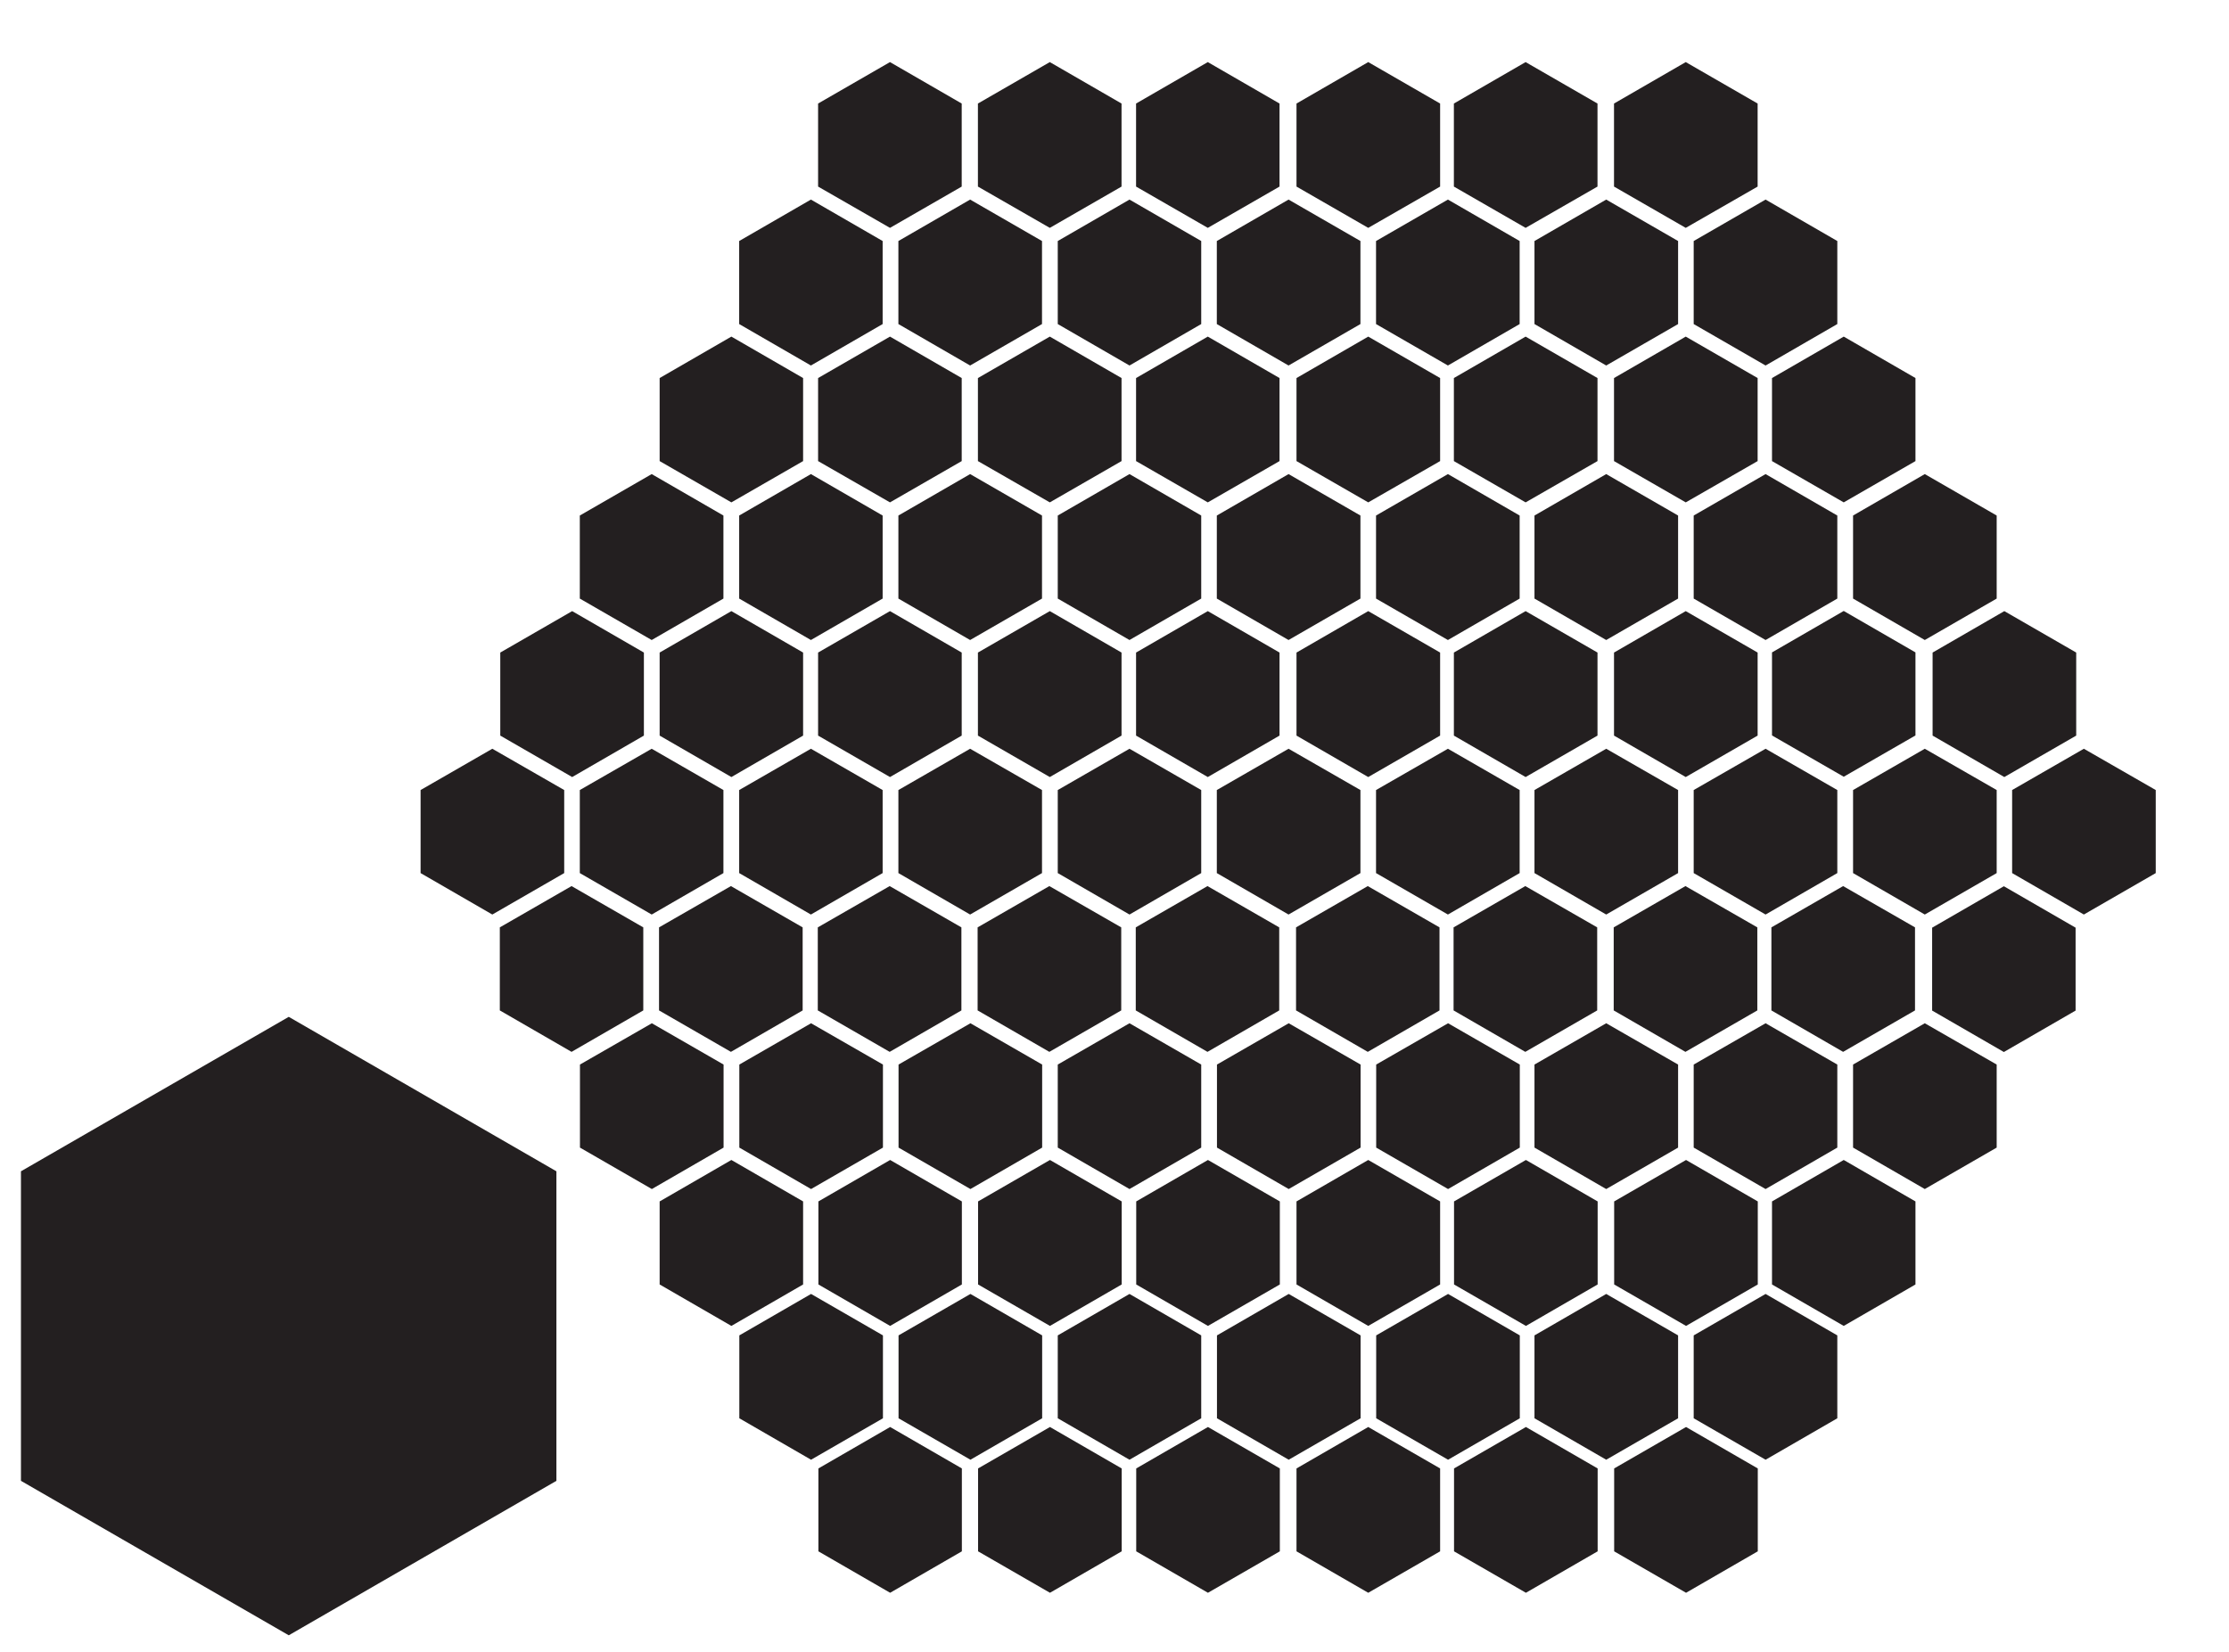
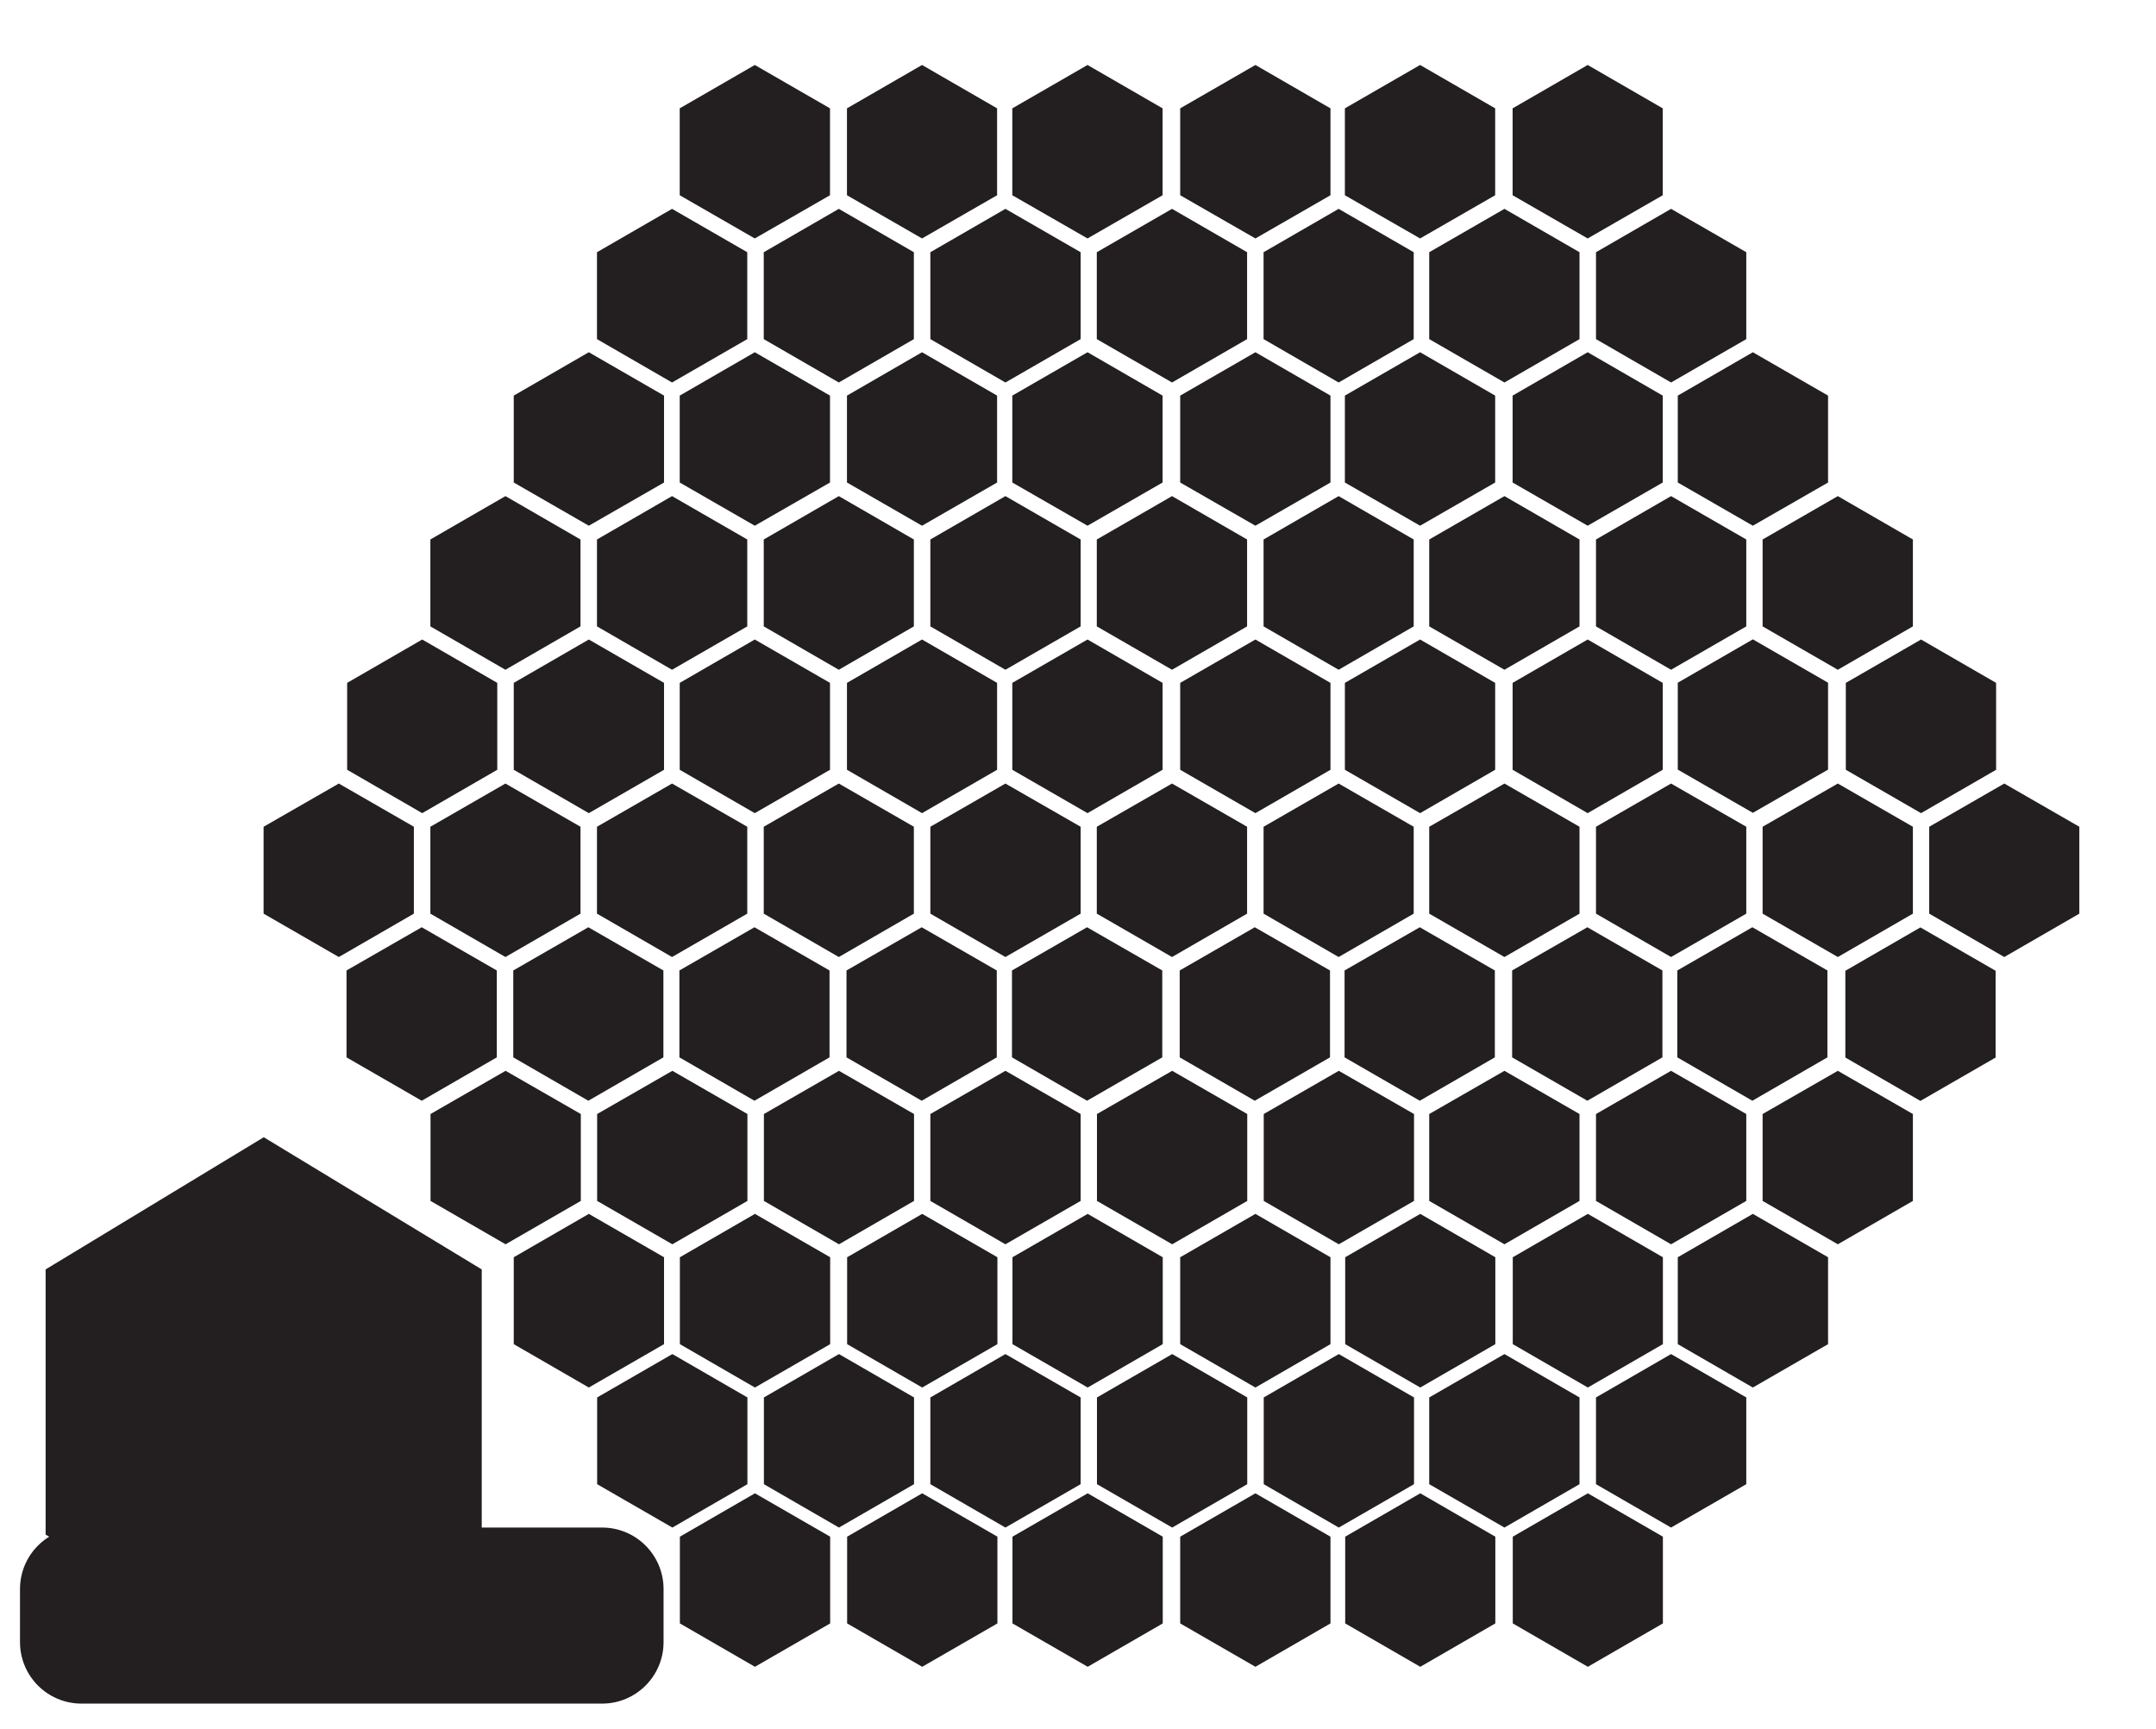
- <svg xmlns="http://www.w3.org/2000/svg" id="Layer_1" version="1.1" viewBox="0 0 1457.4 1080">
+ <svg xmlns="http://www.w3.org/2000/svg" id="Layer_1" version="1.1" viewBox="0 0 1347.1 1080">
  <defs>
    <style>
      .st0 {
        fill: #231f20;
      }
    </style>
  </defs>
  <g id="board">
    <g id="row12">
-       <polygon class="st0" points="1149.3 960.2 1102.4 933.1 1055.4 960.2 1055.4 1014.4 1102.4 1041.5 1149.3 1014.4 1149.3 960.2" />
-       <polygon class="st0" points="1044.6 960.2 997.7 933.1 950.7 960.2 950.7 1014.4 997.7 1041.5 1044.6 1014.4 1044.6 960.2" />
-       <polygon class="st0" points="941.6 960.2 894.6 933.1 847.7 960.2 847.7 1014.4 894.6 1041.5 941.6 1014.4 941.6 960.2" />
-       <polygon class="st0" points="836.8 960.2 789.8 933.1 742.9 960.2 742.9 1014.4 789.8 1041.5 836.8 1014.4 836.8 960.2" />
-       <polygon class="st0" points="733.4 960.2 686.5 933.1 639.5 960.2 639.5 1014.4 686.5 1041.5 733.4 1014.4 733.4 960.2" />
-       <polygon class="st0" points="628.9 960.2 582 933.1 535.1 960.2 535.1 1014.4 582 1041.5 628.9 1014.4 628.9 960.2" />
+       <polygon class="st0" points="1039 960.2 992.1 933.1 945.2 960.2 945.2 1014.4 992.1 1041.5 1039 1014.4 1039 960.2" />
+       <polygon class="st0" points="934.3 960.2 887.4 933.1 840.5 960.2 840.5 1014.4 887.4 1041.5 934.3 1014.4 934.3 960.2" />
+       <polygon class="st0" points="831.3 960.2 784.4 933.1 737.4 960.2 737.4 1014.4 784.4 1041.5 831.3 1014.4 831.3 960.2" />
+       <polygon class="st0" points="726.5 960.2 679.6 933.1 632.6 960.2 632.6 1014.4 679.6 1041.5 726.5 1014.4 726.5 960.2" />
+       <polygon class="st0" points="623.2 960.2 576.2 933.1 529.3 960.2 529.3 1014.4 576.2 1041.5 623.2 1014.4 623.2 960.2" />
+       <polygon class="st0" points="518.7 960.2 471.7 933.1 424.8 960.2 424.8 1014.4 471.7 1041.5 518.7 1014.4 518.7 960.2" />
    </g>
    <g id="row11">
-       <polygon class="st0" points="1201.3 927.4 1201.3 873.2 1154.4 846.1 1107.4 873.2 1107.4 927.4 1154.4 954.5 1201.3 927.4" />
-       <polygon class="st0" points="1097.2 927.4 1097.2 873.2 1050.2 846.1 1003.3 873.2 1003.3 927.4 1050.2 954.5 1097.2 927.4" />
-       <polygon class="st0" points="993.7 927.4 993.7 873.2 946.8 846.1 899.8 873.2 899.8 927.4 946.8 954.5 993.7 927.4" />
-       <polygon class="st0" points="889.6 927.4 889.6 873.2 842.6 846.1 795.7 873.2 795.7 927.4 842.6 954.5 889.6 927.4" />
-       <polygon class="st0" points="785.4 927.4 785.4 873.2 738.5 846.1 691.6 873.2 691.6 927.4 738.5 954.5 785.4 927.4" />
-       <polygon class="st0" points="681.4 927.4 681.4 873.2 634.5 846.1 587.5 873.2 587.5 927.4 634.5 954.5 681.4 927.4" />
-       <polygon class="st0" points="577.3 927.4 577.3 873.2 530.3 846.1 483.4 873.2 483.4 927.4 530.3 954.5 577.3 927.4" />
+       <polygon class="st0" points="1091.1 927.4 1091.1 873.2 1044.1 846.1 997.2 873.2 997.2 927.4 1044.1 954.5 1091.1 927.4" />
+       <polygon class="st0" points="986.9 927.4 986.9 873.2 940 846.1 893 873.2 893 927.4 940 954.5 986.9 927.4" />
+       <polygon class="st0" points="883.5 927.4 883.5 873.2 836.5 846.1 789.6 873.2 789.6 927.4 836.5 954.5 883.5 927.4" />
+       <polygon class="st0" points="779.3 927.4 779.3 873.2 732.4 846.1 685.4 873.2 685.4 927.4 732.4 954.5 779.3 927.4" />
+       <polygon class="st0" points="675.2 927.4 675.2 873.2 628.2 846.1 581.3 873.2 581.3 927.4 628.2 954.5 675.2 927.4" />
+       <polygon class="st0" points="571.1 927.4 571.1 873.2 524.2 846.1 477.3 873.2 477.3 927.4 524.2 954.5 571.1 927.4" />
+       <polygon class="st0" points="467 927.4 467 873.2 420.1 846.1 373.1 873.2 373.1 927.4 420.1 954.5 467 927.4" />
    </g>
    <g id="row10">
-       <polygon class="st0" points="1252.4 839.9 1252.4 785.6 1205.5 758.5 1158.6 785.6 1158.6 839.9 1205.5 867 1252.4 839.9" />
-       <polygon class="st0" points="1149.3 839.9 1149.3 785.6 1102.4 758.5 1055.4 785.6 1055.4 839.9 1102.4 867 1149.3 839.9" />
-       <polygon class="st0" points="1044.6 839.9 1044.6 785.6 997.7 758.5 950.7 785.6 950.7 839.9 997.7 867 1044.6 839.9" />
-       <polygon class="st0" points="941.6 839.9 941.6 785.6 894.6 758.5 847.7 785.6 847.7 839.9 894.6 867 941.6 839.9" />
-       <polygon class="st0" points="836.8 839.9 836.8 785.6 789.8 758.5 742.9 785.6 742.9 839.9 789.8 867 836.8 839.9" />
-       <polygon class="st0" points="733.4 839.9 733.4 785.6 686.5 758.5 639.5 785.6 639.5 839.9 686.5 867 733.4 839.9" />
-       <polygon class="st0" points="628.9 839.9 628.9 785.6 582 758.5 535.1 785.6 535.1 839.9 582 867 628.9 839.9" />
-       <polygon class="st0" points="525.1 839.9 525.1 785.6 478.2 758.5 431.3 785.6 431.3 839.9 478.2 867 525.1 839.9" />
+       <polygon class="st0" points="1142.2 839.9 1142.2 785.6 1095.2 758.5 1048.3 785.6 1048.3 839.9 1095.2 867 1142.2 839.9" />
+       <polygon class="st0" points="1039 839.9 1039 785.6 992.1 758.5 945.2 785.6 945.2 839.9 992.1 867 1039 839.9" />
+       <polygon class="st0" points="934.3 839.9 934.3 785.6 887.4 758.5 840.5 785.6 840.5 839.9 887.4 867 934.3 839.9" />
+       <polygon class="st0" points="831.3 839.9 831.3 785.6 784.4 758.5 737.4 785.6 737.4 839.9 784.4 867 831.3 839.9" />
+       <polygon class="st0" points="726.5 839.9 726.5 785.6 679.6 758.5 632.6 785.6 632.6 839.9 679.6 867 726.5 839.9" />
+       <polygon class="st0" points="623.2 839.9 623.2 785.6 576.2 758.5 529.3 785.6 529.3 839.9 576.2 867 623.2 839.9" />
+       <polygon class="st0" points="518.7 839.9 518.7 785.6 471.7 758.5 424.8 785.6 424.8 839.9 471.7 867 518.7 839.9" />
+       <polygon class="st0" points="414.9 839.9 414.9 785.6 367.9 758.5 321 785.6 321 839.9 367.9 867 414.9 839.9" />
    </g>
    <g id="row9">
-       <polygon class="st0" points="1305.5 750.4 1305.5 696.1 1258.5 669.1 1211.6 696.1 1211.6 750.4 1258.5 777.5 1305.5 750.4" />
-       <polygon class="st0" points="1201.3 750.4 1201.3 696.1 1154.4 669.1 1107.4 696.1 1107.4 750.4 1154.4 777.5 1201.3 750.4" />
-       <polygon class="st0" points="1097.2 750.4 1097.2 696.1 1050.2 669.1 1003.3 696.1 1003.3 750.4 1050.2 777.5 1097.2 750.4" />
-       <polygon class="st0" points="993.7 750.4 993.7 696.1 946.8 669.1 899.8 696.1 899.8 750.4 946.8 777.5 993.7 750.4" />
-       <polygon class="st0" points="889.6 750.4 889.6 696.1 842.6 669.1 795.7 696.1 795.7 750.4 842.6 777.5 889.6 750.4" />
-       <polygon class="st0" points="785.4 750.4 785.4 696.1 738.5 669.1 691.6 696.1 691.6 750.4 738.5 777.5 785.4 750.4" />
-       <polygon class="st0" points="681.4 750.4 681.4 696.1 634.5 669.1 587.5 696.1 587.5 750.4 634.5 777.5 681.4 750.4" />
-       <polygon class="st0" points="577.3 750.4 577.3 696.1 530.3 669.1 483.4 696.1 483.4 750.4 530.3 777.5 577.3 750.4" />
-       <polygon class="st0" points="473.1 750.4 473.1 696.1 426.2 669.1 379.2 696.1 379.2 750.4 426.2 777.5 473.1 750.4" />
+       <polygon class="st0" points="1195.2 750.4 1195.2 696.1 1148.3 669.1 1101.3 696.1 1101.3 750.4 1148.3 777.5 1195.2 750.4" />
+       <polygon class="st0" points="1091.1 750.4 1091.1 696.1 1044.1 669.1 997.2 696.1 997.2 750.4 1044.1 777.5 1091.1 750.4" />
+       <polygon class="st0" points="986.9 750.4 986.9 696.1 940 669.1 893 696.1 893 750.4 940 777.5 986.9 750.4" />
+       <polygon class="st0" points="883.5 750.4 883.5 696.1 836.5 669.1 789.6 696.1 789.6 750.4 836.5 777.5 883.5 750.4" />
+       <polygon class="st0" points="779.3 750.4 779.3 696.1 732.4 669.1 685.4 696.1 685.4 750.4 732.4 777.5 779.3 750.4" />
+       <polygon class="st0" points="675.2 750.4 675.2 696.1 628.2 669.1 581.3 696.1 581.3 750.4 628.2 777.5 675.2 750.4" />
+       <polygon class="st0" points="571.1 750.4 571.1 696.1 524.2 669.1 477.3 696.1 477.3 750.4 524.2 777.5 571.1 750.4" />
+       <polygon class="st0" points="467 750.4 467 696.1 420.1 669.1 373.1 696.1 373.1 750.4 420.1 777.5 467 750.4" />
+       <polygon class="st0" points="362.9 750.4 362.9 696.1 315.9 669.1 269 696.1 269 750.4 315.9 777.5 362.9 750.4" />
    </g>
    <g id="row8">
-       <polygon class="st0" points="1357.1 606.6 1310.2 579.5 1263.3 606.6 1263.3 660.8 1310.2 687.9 1357.1 660.8 1357.1 606.6" />
-       <polygon class="st0" points="1252.1 660.7 1252.1 606.4 1205.1 579.4 1158.2 606.4 1158.2 660.7 1205.1 687.8 1252.1 660.7" />
-       <polygon class="st0" points="1149 660.7 1149 606.4 1102 579.4 1055.1 606.4 1055.1 660.7 1102 687.8 1149 660.7" />
-       <polygon class="st0" points="1044.3 660.7 1044.3 606.4 997.3 579.4 950.4 606.4 950.4 660.7 997.3 687.8 1044.3 660.7" />
-       <polygon class="st0" points="941.2 660.7 941.2 606.4 894.3 579.4 847.4 606.4 847.4 660.7 894.3 687.8 941.2 660.7" />
-       <polygon class="st0" points="836.4 660.7 836.4 606.4 789.5 579.4 742.6 606.4 742.6 660.7 789.5 687.8 836.4 660.7" />
-       <polygon class="st0" points="733.1 660.7 733.1 606.4 686.1 579.4 639.2 606.4 639.2 660.7 686.1 687.8 733.1 660.7" />
-       <polygon class="st0" points="628.6 660.7 628.6 606.4 581.7 579.4 534.7 606.4 534.7 660.7 581.7 687.8 628.6 660.7" />
-       <polygon class="st0" points="524.8 660.7 524.8 606.4 477.9 579.4 430.9 606.4 430.9 660.7 477.9 687.8 524.8 660.7" />
-       <polygon class="st0" points="326.8 660.7 373.7 687.8 420.6 660.7 420.6 606.4 373.7 579.4 326.8 606.4 326.8 660.7" />
+       <polygon class="st0" points="1246.9 606.6 1199.9 579.5 1153 606.6 1153 660.8 1199.9 687.9 1246.9 660.8 1246.9 606.6" />
+       <polygon class="st0" points="1141.8 660.7 1141.8 606.4 1094.9 579.4 1048 606.4 1048 660.7 1094.9 687.8 1141.8 660.7" />
+       <polygon class="st0" points="1038.7 660.7 1038.7 606.4 991.8 579.4 944.8 606.4 944.8 660.7 991.8 687.8 1038.7 660.7" />
+       <polygon class="st0" points="934 660.7 934 606.4 887.1 579.4 840.1 606.4 840.1 660.7 887.1 687.8 934 660.7" />
+       <polygon class="st0" points="831 660.7 831 606.4 784 579.4 737.1 606.4 737.1 660.7 784 687.8 831 660.7" />
+       <polygon class="st0" points="726.2 660.7 726.2 606.4 679.2 579.4 632.3 606.4 632.3 660.7 679.2 687.8 726.2 660.7" />
+       <polygon class="st0" points="622.8 660.7 622.8 606.4 575.9 579.4 528.9 606.4 528.9 660.7 575.9 687.8 622.8 660.7" />
+       <polygon class="st0" points="518.3 660.7 518.3 606.4 471.4 579.4 424.5 606.4 424.5 660.7 471.4 687.8 518.3 660.7" />
+       <polygon class="st0" points="414.5 660.7 414.5 606.4 367.6 579.4 320.7 606.4 320.7 660.7 367.6 687.8 414.5 660.7" />
+       <polygon class="st0" points="216.5 660.7 263.5 687.8 310.4 660.7 310.4 606.4 263.5 579.4 216.5 606.4 216.5 660.7" />
    </g>
    <g id="row7">
-       <polygon class="st0" points="1315.6 516.6 1315.6 570.9 1362.5 598 1409.5 570.9 1409.5 516.6 1362.5 489.6 1315.6 516.6" />
-       <polygon class="st0" points="1305.5 516.6 1258.5 489.6 1211.6 516.6 1211.6 570.9 1258.5 598 1305.5 570.9 1305.5 516.6" />
-       <polygon class="st0" points="1107.4 516.6 1107.4 570.9 1154.4 598 1201.3 570.9 1201.3 516.6 1154.4 489.6 1107.4 516.6" />
-       <polygon class="st0" points="1003.3 516.6 1003.3 570.9 1050.2 598 1097.2 570.9 1097.2 516.6 1050.2 489.6 1003.3 516.6 1003.3 516.6 1003.3 516.6" />
-       <polygon class="st0" points="899.7 516.6 899.7 570.9 946.7 598 993.6 570.9 993.6 516.6 946.7 489.6 899.7 516.6" />
-       <polygon class="st0" points="795.6 516.6 795.6 570.9 842.5 598 889.5 570.9 889.5 516.6 842.5 489.6 795.6 516.6" />
-       <polygon class="st0" points="691.6 516.6 691.6 570.9 738.5 598 785.4 570.9 785.4 516.6 738.5 489.6 691.6 516.6" />
-       <polygon class="st0" points="587.4 516.6 587.4 570.9 634.3 598 681.3 570.9 681.3 516.6 634.3 489.6 587.4 516.6" />
-       <polygon class="st0" points="483.3 516.6 483.3 570.9 530.2 598 577.1 570.9 577.1 516.6 530.2 489.6 483.3 516.6" />
-       <polygon class="st0" points="379.1 516.6 379.1 570.9 426.1 598 473 570.9 473 516.6 426.1 489.6 379.1 516.6" />
-       <polygon class="st0" points="275 570.9 321.9 598 368.9 570.9 368.9 516.6 321.9 489.6 275 516.6 275 570.9" />
+       <polygon class="st0" points="1205.4 516.6 1205.4 570.9 1252.3 598 1299.2 570.9 1299.2 516.6 1252.3 489.6 1205.4 516.6" />
+       <polygon class="st0" points="1195.2 516.6 1148.3 489.6 1101.3 516.6 1101.3 570.9 1148.3 598 1195.2 570.9 1195.2 516.6" />
+       <polygon class="st0" points="997.2 516.6 997.2 570.9 1044.1 598 1091.1 570.9 1091.1 516.6 1044.1 489.6 997.2 516.6" />
+       <polygon class="st0" points="893 516.6 893 570.9 940 598 986.9 570.9 986.9 516.6 940 489.6 893 516.6 893 516.6 893 516.6" />
+       <polygon class="st0" points="789.5 516.6 789.5 570.9 836.4 598 883.3 570.9 883.3 516.6 836.4 489.6 789.5 516.6" />
+       <polygon class="st0" points="685.3 516.6 685.3 570.9 732.3 598 779.2 570.9 779.2 516.6 732.3 489.6 685.3 516.6" />
+       <polygon class="st0" points="581.3 516.6 581.3 570.9 628.2 598 675.2 570.9 675.2 516.6 628.2 489.6 581.3 516.6" />
+       <polygon class="st0" points="477.2 516.6 477.2 570.9 524.1 598 571 570.9 571 516.6 524.1 489.6 477.2 516.6" />
+       <polygon class="st0" points="373 516.6 373 570.9 419.9 598 466.9 570.9 466.9 516.6 419.9 489.6 373 516.6" />
+       <polygon class="st0" points="268.9 516.6 268.9 570.9 315.8 598 362.7 570.9 362.7 516.6 315.8 489.6 268.9 516.6" />
+       <polygon class="st0" points="164.7 570.9 211.7 598 258.6 570.9 258.6 516.6 211.7 489.6 164.7 516.6 164.7 570.9" />
    </g>
    <g id="row6">
-       <polygon class="st0" points="1357.5 426.7 1310.5 399.6 1263.6 426.7 1263.6 481 1310.5 508.1 1357.5 481 1357.5 426.7" />
-       <polygon class="st0" points="1252.4 480.9 1252.4 426.6 1205.5 399.5 1158.6 426.6 1158.6 480.9 1205.5 507.9 1252.4 480.9" />
-       <polygon class="st0" points="1055.3 426.7 1055.3 481 1102.2 508.1 1149.2 481 1149.2 426.7 1102.2 399.6 1055.3 426.7" />
-       <polygon class="st0" points="950.6 426.7 950.6 481 997.5 508.1 1044.5 481 1044.5 426.7 997.5 399.6 950.6 426.7" />
-       <polygon class="st0" points="847.7 426.7 847.7 481 894.6 508.1 941.6 481 941.6 426.7 894.6 399.6 847.7 426.7" />
-       <polygon class="st0" points="742.8 426.7 742.8 481 789.7 508.1 836.6 481 836.6 426.7 789.7 399.6 742.8 426.7" />
-       <polygon class="st0" points="639.4 426.7 639.4 481 686.4 508.1 733.3 481 733.3 426.7 686.4 399.6 639.4 426.7" />
-       <polygon class="st0" points="534.9 426.7 534.9 481 581.9 508.1 628.8 481 628.8 426.7 581.9 399.6 534.9 426.7" />
-       <polygon class="st0" points="431.3 426.7 431.3 481 478.2 508.1 525.1 481 525.1 426.7 478.2 399.6 431.3 426.7 431.3 426.7" />
-       <polygon class="st0" points="327.1 426.7 327.1 481 374.1 508.1 421 481 421 426.7 374.1 399.6 327.1 426.7" />
+       <polygon class="st0" points="1247.2 426.7 1200.3 399.6 1153.3 426.7 1153.3 481 1200.3 508.1 1247.2 481 1247.2 426.7" />
+       <polygon class="st0" points="1142.2 480.9 1142.2 426.6 1095.2 399.5 1048.3 426.6 1048.3 480.9 1095.2 507.9 1142.2 480.9" />
+       <polygon class="st0" points="945.1 426.7 945.1 481 992 508.1 1038.9 481 1038.9 426.7 992 399.6 945.1 426.7" />
+       <polygon class="st0" points="840.3 426.7 840.3 481 887.3 508.1 934.2 481 934.2 426.7 887.3 399.6 840.3 426.7" />
+       <polygon class="st0" points="737.4 426.7 737.4 481 784.4 508.1 831.3 481 831.3 426.7 784.4 399.6 737.4 426.7" />
+       <polygon class="st0" points="632.5 426.7 632.5 481 679.5 508.1 726.4 481 726.4 426.7 679.5 399.6 632.5 426.7" />
+       <polygon class="st0" points="529.2 426.7 529.2 481 576.1 508.1 623 481 623 426.7 576.1 399.6 529.2 426.7" />
+       <polygon class="st0" points="424.7 426.7 424.7 481 471.6 508.1 518.6 481 518.6 426.7 471.6 399.6 424.7 426.7" />
+       <polygon class="st0" points="321 426.7 321 481 367.9 508.1 414.9 481 414.9 426.7 367.9 399.6 321 426.7 321 426.7" />
+       <polygon class="st0" points="216.9 426.7 216.9 481 263.8 508.1 310.7 481 310.7 426.7 263.8 399.6 216.9 426.7" />
    </g>
    <g id="row5">
-       <polygon class="st0" points="1305.5 337.1 1258.5 310 1211.6 337.1 1211.6 391.4 1258.5 418.5 1305.5 391.4 1305.5 337.1" />
-       <polygon class="st0" points="1107.4 337.1 1107.4 391.4 1154.4 418.5 1201.3 391.4 1201.3 337.1 1154.4 310 1107.4 337.1" />
-       <polygon class="st0" points="1003.3 337.1 1003.3 391.4 1050.2 418.5 1097.2 391.4 1097.2 337.1 1050.2 310 1003.3 337.1 1003.3 337.1" />
-       <polygon class="st0" points="899.7 337.1 899.7 391.4 946.7 418.5 993.6 391.4 993.6 337.1 946.7 310 899.7 337.1" />
-       <polygon class="st0" points="795.6 337.1 795.6 391.4 842.5 418.5 889.5 391.4 889.5 337.1 842.5 310 795.6 337.1" />
-       <polygon class="st0" points="691.6 337.1 691.6 391.4 738.5 418.5 785.4 391.4 785.4 337.1 738.5 310 691.6 337.1" />
-       <polygon class="st0" points="587.4 337.1 587.4 391.4 634.3 418.5 681.3 391.4 681.3 337.1 634.3 310 587.4 337.1" />
-       <polygon class="st0" points="483.3 337.1 483.3 391.4 530.2 418.5 577.1 391.4 577.1 337.1 530.2 310 483.3 337.1" />
-       <polygon class="st0" points="379.1 337.1 379.1 391.4 426.1 418.5 473 391.4 473 337.1 426.1 310 379.1 337.1" />
+       <polygon class="st0" points="1195.2 337.1 1148.3 310 1101.3 337.1 1101.3 391.4 1148.3 418.5 1195.2 391.4 1195.2 337.1" />
+       <polygon class="st0" points="997.2 337.1 997.2 391.4 1044.1 418.5 1091.1 391.4 1091.1 337.1 1044.1 310 997.2 337.1" />
+       <polygon class="st0" points="893 337.1 893 391.4 940 418.5 986.9 391.4 986.9 337.1 940 310 893 337.1 893 337.1" />
+       <polygon class="st0" points="789.5 337.1 789.5 391.4 836.4 418.5 883.3 391.4 883.3 337.1 836.4 310 789.5 337.1" />
+       <polygon class="st0" points="685.3 337.1 685.3 391.4 732.3 418.5 779.2 391.4 779.2 337.1 732.3 310 685.3 337.1" />
+       <polygon class="st0" points="581.3 337.1 581.3 391.4 628.2 418.5 675.2 391.4 675.2 337.1 628.2 310 581.3 337.1" />
+       <polygon class="st0" points="477.2 337.1 477.2 391.4 524.1 418.5 571 391.4 571 337.1 524.1 310 477.2 337.1" />
+       <polygon class="st0" points="373 337.1 373 391.4 419.9 418.5 466.9 391.4 466.9 337.1 419.9 310 373 337.1" />
+       <polygon class="st0" points="268.9 337.1 268.9 391.4 315.8 418.5 362.7 391.4 362.7 337.1 315.8 310 268.9 337.1" />
    </g>
    <g id="row4">
-       <polygon class="st0" points="1158.6 247.2 1158.6 301.5 1205.5 328.5 1252.4 301.5 1252.4 247.2 1205.5 220.1 1158.6 247.2" />
-       <polygon class="st0" points="1055.3 247.2 1055.3 301.5 1102.2 328.5 1149.2 301.5 1149.2 247.2 1102.2 220.1 1055.3 247.2" />
-       <polygon class="st0" points="950.6 247.2 950.6 301.5 997.5 328.5 1044.5 301.5 1044.5 247.2 997.5 220.1 950.6 247.2" />
-       <polygon class="st0" points="847.7 247.2 847.7 301.5 894.6 328.5 941.6 301.5 941.6 247.2 894.6 220.1 847.7 247.2" />
-       <polygon class="st0" points="742.8 247.2 742.8 301.5 789.7 328.5 836.6 301.5 836.6 247.2 789.7 220.1 742.8 247.2" />
-       <polygon class="st0" points="639.4 247.2 639.4 301.5 686.4 328.5 733.3 301.5 733.3 247.2 686.4 220.1 639.4 247.2" />
-       <polygon class="st0" points="534.9 247.2 534.9 301.5 581.9 328.5 628.8 301.5 628.8 247.2 581.9 220.1 534.9 247.2" />
-       <polygon class="st0" points="431.3 247.2 431.3 301.5 478.2 328.5 525.1 301.5 525.1 247.2 478.2 220.1 431.3 247.2 431.3 247.2" />
+       <polygon class="st0" points="1048.3 247.2 1048.3 301.5 1095.2 328.5 1142.2 301.5 1142.2 247.2 1095.2 220.1 1048.3 247.2" />
+       <polygon class="st0" points="945.1 247.2 945.1 301.5 992 328.5 1038.9 301.5 1038.9 247.2 992 220.1 945.1 247.2" />
+       <polygon class="st0" points="840.3 247.2 840.3 301.5 887.3 328.5 934.2 301.5 934.2 247.2 887.3 220.1 840.3 247.2" />
+       <polygon class="st0" points="737.4 247.2 737.4 301.5 784.4 328.5 831.3 301.5 831.3 247.2 784.4 220.1 737.4 247.2" />
+       <polygon class="st0" points="632.5 247.2 632.5 301.5 679.5 328.5 726.4 301.5 726.4 247.2 679.5 220.1 632.5 247.2" />
+       <polygon class="st0" points="529.2 247.2 529.2 301.5 576.1 328.5 623 301.5 623 247.2 576.1 220.1 529.2 247.2" />
+       <polygon class="st0" points="424.7 247.2 424.7 301.5 471.6 328.5 518.6 301.5 518.6 247.2 471.6 220.1 424.7 247.2" />
+       <polygon class="st0" points="321 247.2 321 301.5 367.9 328.5 414.9 301.5 414.9 247.2 367.9 220.1 321 247.2 321 247.2" />
    </g>
    <g id="row3">
-       <polygon class="st0" points="1107.4 157.6 1107.4 211.9 1154.4 239 1201.3 211.9 1201.3 157.6 1154.4 130.5 1107.4 157.6 1107.4 157.6" />
-       <polygon class="st0" points="1003.3 157.6 1003.3 211.9 1050.2 239 1097.2 211.9 1097.2 157.6 1050.2 130.5 1003.3 157.6 1003.3 157.6" />
-       <polygon class="st0" points="899.7 157.6 899.7 211.9 946.7 239 993.6 211.9 993.6 157.6 946.7 130.5 899.7 157.6 899.7 157.6" />
-       <polygon class="st0" points="795.6 157.6 795.6 211.9 842.5 239 889.5 211.9 889.5 157.6 842.5 130.5 795.6 157.6 795.6 157.6" />
-       <polygon class="st0" points="691.6 157.6 691.6 211.9 738.5 239 785.4 211.9 785.4 157.6 738.5 130.5 691.6 157.6 691.6 157.6" />
-       <polygon class="st0" points="587.4 157.6 587.4 211.9 634.3 239 681.3 211.9 681.3 157.6 634.3 130.5 587.4 157.6 587.4 157.6" />
-       <polygon class="st0" points="483.3 157.6 483.3 211.9 530.2 239 577.1 211.9 577.1 157.6 530.2 130.5 483.3 157.6 483.3 157.6" />
+       <polygon class="st0" points="997.2 157.6 997.2 211.9 1044.1 239 1091.1 211.9 1091.1 157.6 1044.1 130.5 997.2 157.6 997.2 157.6" />
+       <polygon class="st0" points="893 157.6 893 211.9 940 239 986.9 211.9 986.9 157.6 940 130.5 893 157.6 893 157.6" />
+       <polygon class="st0" points="789.5 157.6 789.5 211.9 836.4 239 883.3 211.9 883.3 157.6 836.4 130.5 789.5 157.6 789.5 157.6" />
+       <polygon class="st0" points="685.3 157.6 685.3 211.9 732.3 239 779.2 211.9 779.2 157.6 732.3 130.5 685.3 157.6 685.3 157.6" />
+       <polygon class="st0" points="581.3 157.6 581.3 211.9 628.2 239 675.2 211.9 675.2 157.6 628.2 130.5 581.3 157.6 581.3 157.6" />
+       <polygon class="st0" points="477.2 157.6 477.2 211.9 524.1 239 571 211.9 571 157.6 524.1 130.5 477.2 157.6 477.2 157.6" />
+       <polygon class="st0" points="373 157.6 373 211.9 419.9 239 466.9 211.9 466.9 157.6 419.9 130.5 373 157.6 373 157.6" />
    </g>
    <g id="row2">
-       <polygon class="st0" points="1055.3 122 1102.2 149 1149.2 122 1149.2 67.7 1102.2 40.6 1055.3 67.7 1055.3 122" />
-       <polygon class="st0" points="950.6 122 997.5 149 1044.5 122 1044.5 67.7 997.5 40.6 950.6 67.7 950.6 122" />
-       <polygon class="st0" points="847.7 122 894.6 149 941.6 122 941.6 67.7 894.6 40.6 847.7 67.7 847.7 122" />
-       <polygon class="st0" points="742.8 122 789.7 149 836.6 122 836.6 67.7 789.7 40.6 742.8 67.7 742.8 122" />
-       <polygon class="st0" points="639.4 122 686.4 149 733.3 122 733.3 67.7 686.4 40.6 639.4 67.7 639.4 122" />
-       <polygon class="st0" points="534.9 122 581.9 149 628.8 122 628.8 67.7 581.9 40.6 534.9 67.7 534.9 122" />
+       <polygon class="st0" points="945.1 122 992 149 1038.9 122 1038.9 67.7 992 40.6 945.1 67.7 945.1 122" />
+       <polygon class="st0" points="840.3 122 887.3 149 934.2 122 934.2 67.7 887.3 40.6 840.3 67.7 840.3 122" />
+       <polygon class="st0" points="737.4 122 784.4 149 831.3 122 831.3 67.7 784.4 40.6 737.4 67.7 737.4 122" />
+       <polygon class="st0" points="632.5 122 679.5 149 726.4 122 726.4 67.7 679.5 40.6 632.5 67.7 632.5 122" />
+       <polygon class="st0" points="529.2 122 576.1 149 623 122 623 67.7 576.1 40.6 529.2 67.7 529.2 122" />
+       <polygon class="st0" points="424.7 122 471.6 149 518.6 122 518.6 67.7 471.6 40.6 424.7 67.7 424.7 122" />
    </g>
  </g>
-   <polygon id="zoom" class="st0" points="13.7 765.9 13.7 968.3 188.8 1069.3 363.8 968.3 363.8 765.9 188.8 664.9 13.7 765.9" />
+   <polygon id="zoom" class="st0" points="28.5 793.2 28.5 958.9 164.8 1041.5 301 958.9 301 793.2 164.8 710.6 28.5 793.2" />
+   <rect id="text" class="st0" x="12.5" y="954.5" width="402.1" height="110" rx="38.4" ry="38.4" />
</svg>
